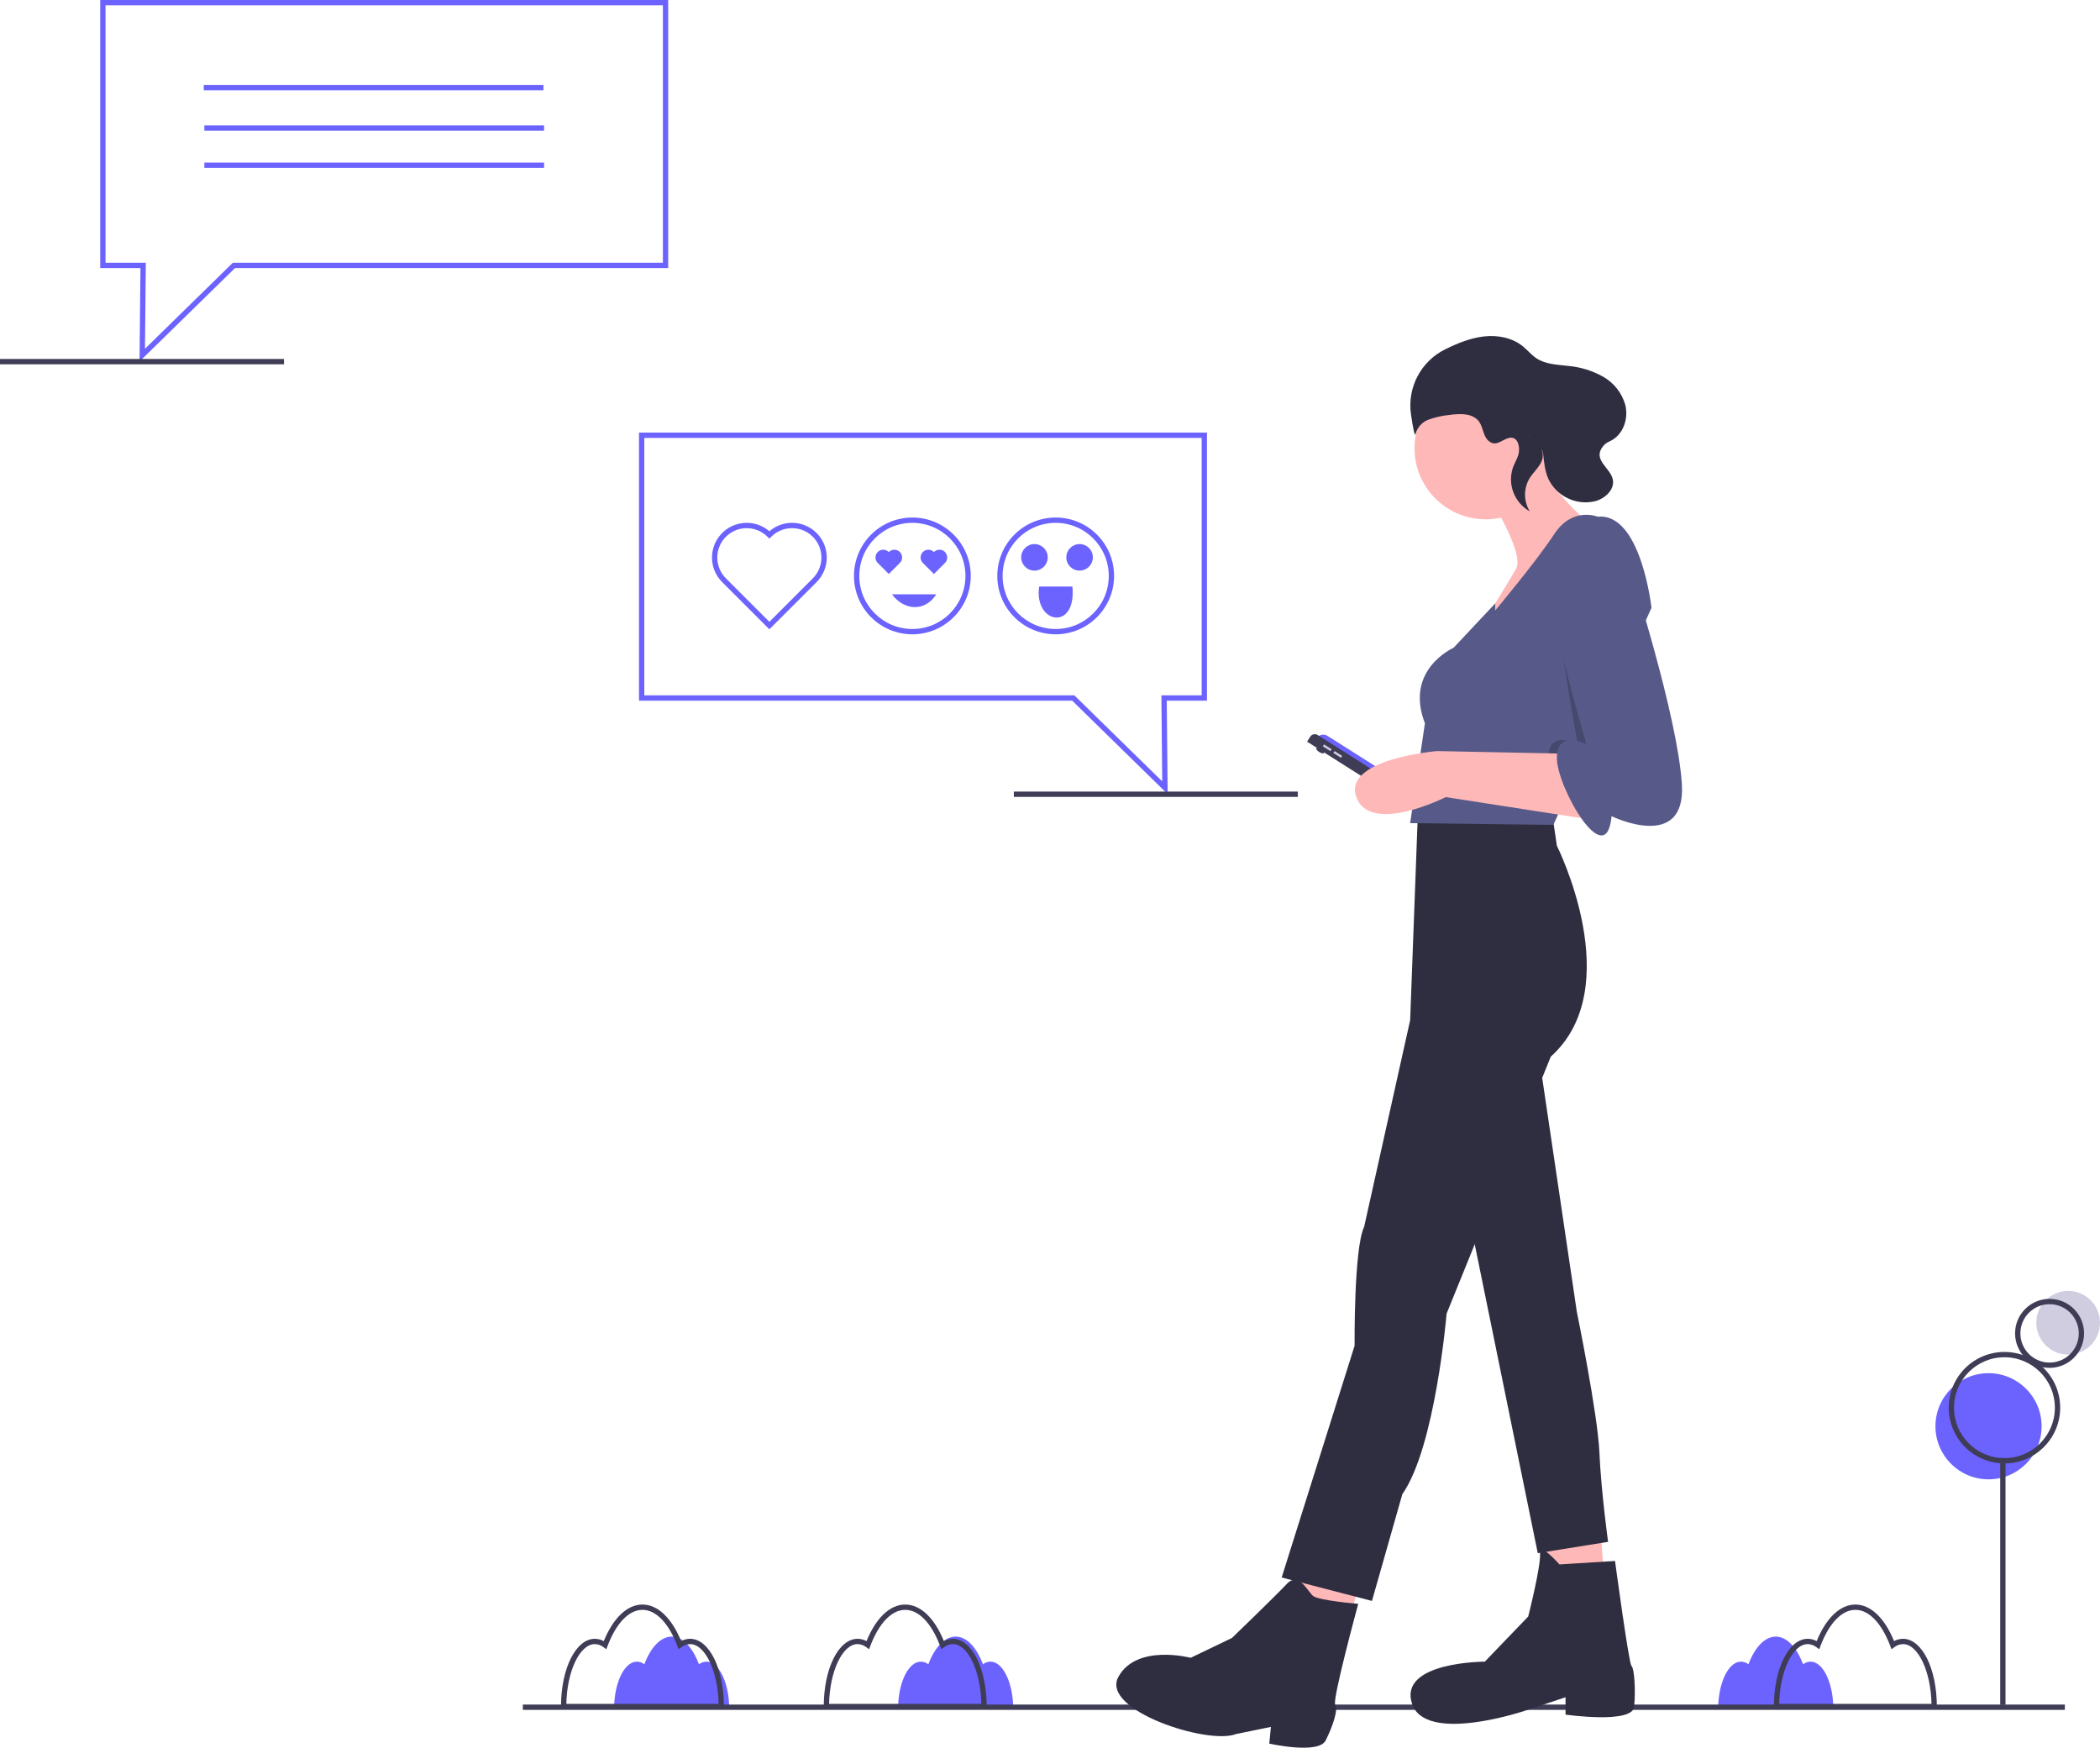
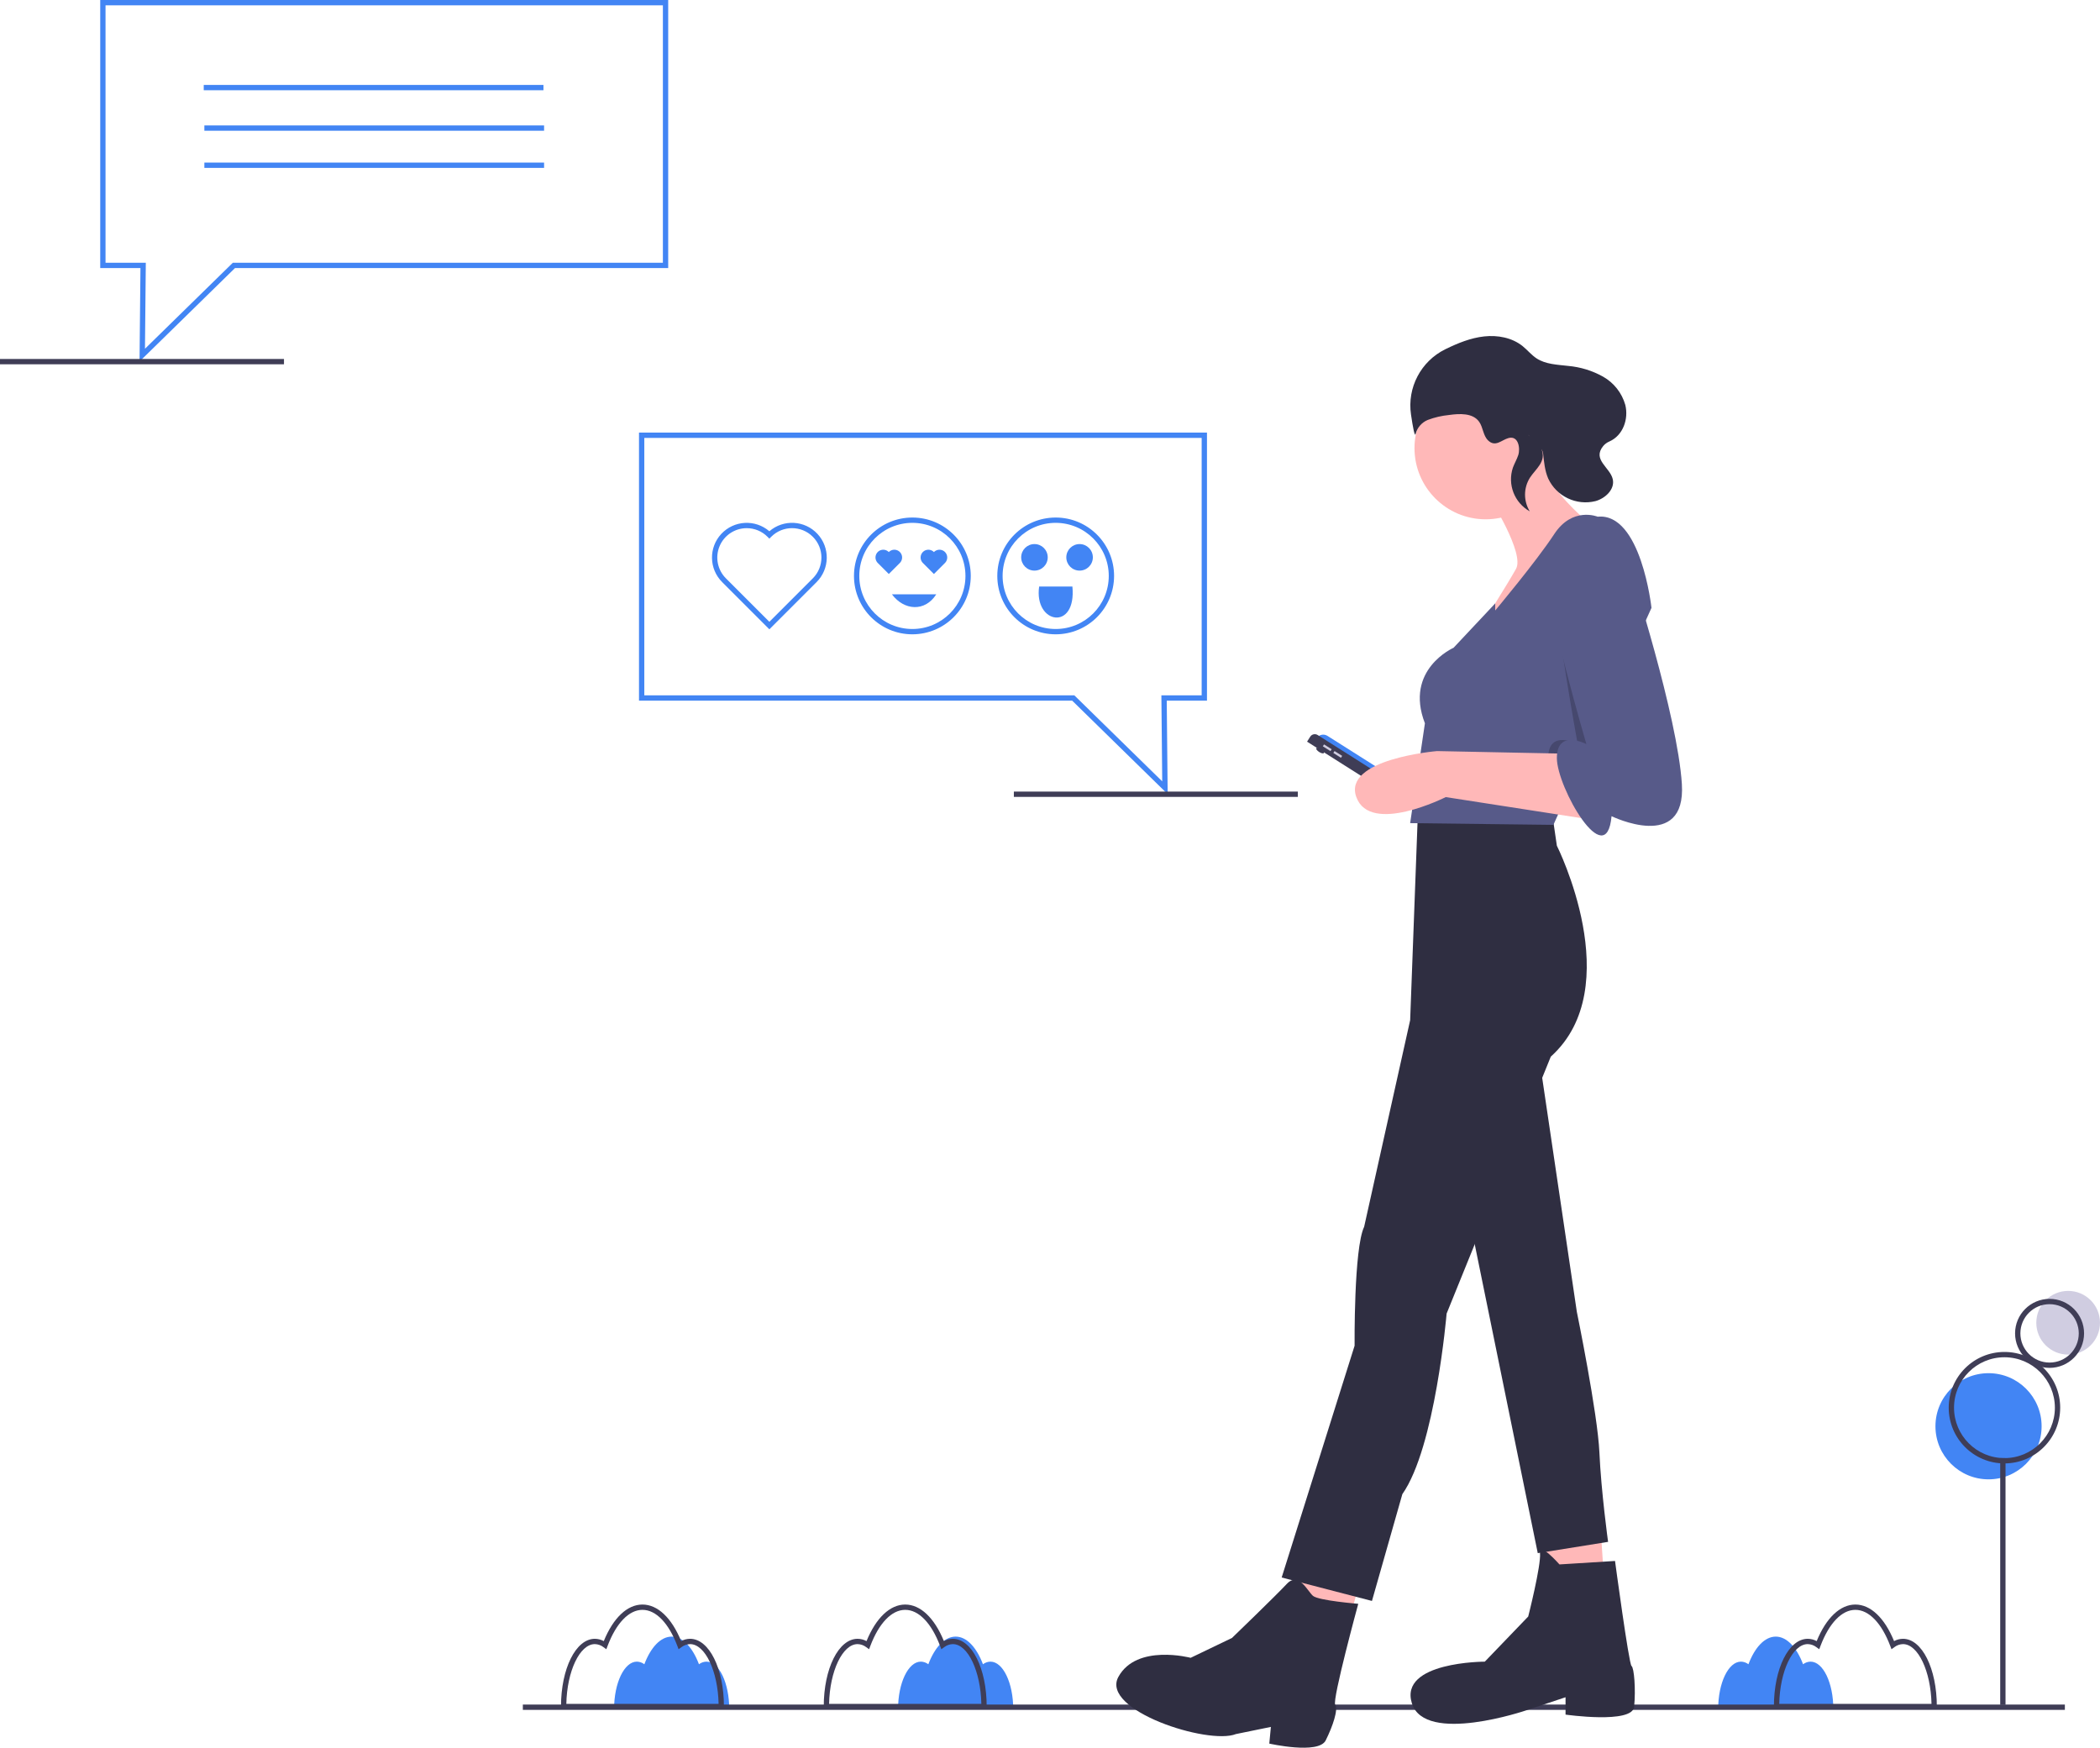
<svg xmlns="http://www.w3.org/2000/svg" id="ec936c20-b43f-4483-857e-3751b9040ca4" data-name="Layer 1" width="791.237" height="658.517" viewBox="0 0 791.237 658.517">
-   <path d="M577.556,746.826a4.777,4.777,0,0,0-2.816.991c-2.4-6.344-6.117-10.42-10.291-10.42s-7.891,4.077-10.291,10.42a4.777,4.777,0,0,0-2.816-.991c-4.743,0-8.588,8.021-8.588,17.916h43.391C586.144,754.847,582.299,746.826,577.556,746.826Z" transform="translate(-204.3814 -120.7416)" fill="#6c63ff" />
-   <path d="M470.556,746.826a4.777,4.777,0,0,0-2.816.991c-2.4-6.344-6.117-10.42-10.291-10.42s-7.891,4.077-10.291,10.42a4.777,4.777,0,0,0-2.816-.991c-4.743,0-8.588,8.021-8.588,17.916h43.391C479.144,754.847,475.299,746.826,470.556,746.826Z" transform="translate(-204.3814 -120.7416)" fill="#6c63ff" />
-   <path d="M886.556,746.826a4.777,4.777,0,0,0-2.816.991c-2.4-6.344-6.117-10.42-10.291-10.42s-7.891,4.077-10.291,10.42a4.777,4.777,0,0,0-2.816-.991c-4.743,0-8.588,8.021-8.588,17.916h43.391C895.144,754.847,891.299,746.826,886.556,746.826Z" transform="translate(-204.3814 -120.7416)" fill="#6c63ff" />
+   <path d="M577.556,746.826a4.777,4.777,0,0,0-2.816.991c-2.4-6.344-6.117-10.42-10.291-10.42s-7.891,4.077-10.291,10.42a4.777,4.777,0,0,0-2.816-.991c-4.743,0-8.588,8.021-8.588,17.916h43.391C586.144,754.847,582.299,746.826,577.556,746.826Z" transform="translate(-204.3814 -120.7416)" fill="#4285f4" />
+   <path d="M470.556,746.826a4.777,4.777,0,0,0-2.816.991c-2.4-6.344-6.117-10.42-10.291-10.42s-7.891,4.077-10.291,10.42a4.777,4.777,0,0,0-2.816-.991c-4.743,0-8.588,8.021-8.588,17.916h43.391C479.144,754.847,475.299,746.826,470.556,746.826Z" transform="translate(-204.3814 -120.7416)" fill="#4285f4" />
+   <path d="M886.556,746.826a4.777,4.777,0,0,0-2.816.991c-2.4-6.344-6.117-10.42-10.291-10.42s-7.891,4.077-10.291,10.42a4.777,4.777,0,0,0-2.816-.991c-4.743,0-8.588,8.021-8.588,17.916h43.391C895.144,754.847,891.299,746.826,886.556,746.826Z" transform="translate(-204.3814 -120.7416)" fill="#4285f4" />
  <rect x="197" y="642.258" width="581" height="2" fill="#3f3d56" />
  <path d="M576.144,764.742H514.753v-1c0-14.312,5.603-25.522,12.754-25.522a7.106,7.106,0,0,1,3.364.872c3.585-8.775,8.857-13.778,14.577-13.778s10.992,5.003,14.577,13.778a7.106,7.106,0,0,1,3.364-.872c7.152,0,12.754,11.211,12.754,25.522Zm-59.381-2h57.371c-.249-12.309-5.068-22.522-10.744-22.522a5.558,5.558,0,0,0-3.269,1.166l-1.059.768-.462-1.224c-3.275-8.653-8.068-13.616-13.151-13.616s-9.876,4.963-13.151,13.616l-.462,1.224-1.059-.768a5.558,5.558,0,0,0-3.269-1.166C521.831,740.219,517.012,750.433,516.763,762.742Z" transform="translate(-204.3814 -120.7416)" fill="#3f3d56" />
  <path d="M934.144,764.742h-61.392v-1c0-14.312,5.603-25.522,12.755-25.522a7.107,7.107,0,0,1,3.364.872c3.585-8.775,8.857-13.778,14.577-13.778,5.719,0,10.991,5.003,14.576,13.778a7.107,7.107,0,0,1,3.364-.872c7.152,0,12.755,11.211,12.755,25.522Zm-59.382-2h57.372c-.249-12.309-5.068-22.522-10.745-22.522a5.555,5.555,0,0,0-3.268,1.166l-1.06.768-.463-1.224c-3.274-8.653-8.068-13.616-13.15-13.616-5.083,0-9.877,4.963-13.151,13.616l-.463,1.224-1.06-.768a5.555,5.555,0,0,0-3.268-1.166C879.831,740.219,875.011,750.433,874.762,762.742Z" transform="translate(-204.3814 -120.7416)" fill="#3f3d56" />
  <path d="M477.144,764.742H415.753v-1c0-14.312,5.603-25.522,12.754-25.522a7.106,7.106,0,0,1,3.364.872c3.585-8.775,8.857-13.778,14.577-13.778s10.992,5.003,14.577,13.778a7.106,7.106,0,0,1,3.364-.872c7.152,0,12.754,11.211,12.754,25.522Zm-59.381-2h57.371c-.249-12.309-5.068-22.522-10.744-22.522a5.558,5.558,0,0,0-3.269,1.166l-1.059.768-.462-1.224c-3.275-8.653-8.068-13.616-13.151-13.616s-9.876,4.963-13.151,13.616l-.462,1.224-1.059-.768a5.558,5.558,0,0,0-3.269-1.166C422.831,740.219,418.012,750.433,417.763,762.742Z" transform="translate(-204.3814 -120.7416)" fill="#3f3d56" />
  <ellipse cx="701.775" cy="403.558" rx="0.638" ry="1.702" transform="translate(-219.0034 659.8076) rotate(-57.656)" fill="#3f3d56" />
-   <path d="M721.118,385.901h0a2.978,2.978,0,0,1,2.978,2.978v44.665a2.978,2.978,0,0,1-2.978,2.978h0a0,0,0,0,1,0,0v-50.62A0,0,0,0,1,721.118,385.901Z" transform="matrix(0.535, -0.84485, 0.84485, 0.535, -215.7826, 680.9659)" fill="#6c63ff" />
+   <path d="M721.118,385.901h0a2.978,2.978,0,0,1,2.978,2.978v44.665a2.978,2.978,0,0,1-2.978,2.978h0a0,0,0,0,1,0,0v-50.62A0,0,0,0,1,721.118,385.901Z" transform="matrix(0.535, -0.84485, 0.84485, 0.535, -215.7826, 680.9659)" fill="#4285f4" />
  <path d="M719.228,385.538h2.219a2.035,2.035,0,0,1,2.035,2.035v50.855a2.41,2.41,0,0,1-2.41,2.41h-1.844a0,0,0,0,1,0,0V385.538A0,0,0,0,1,719.228,385.538Z" transform="translate(-218.0344 680.8278) rotate(-57.656)" fill="#3f3d56" />
  <rect x="704.039" y="400.79" width="0.851" height="3.403" transform="translate(-216.852 661.5838) rotate(-57.656)" fill="#d0cde1" />
  <rect x="707.992" y="403.293" width="0.851" height="3.403" transform="translate(-217.1288 666.0877) rotate(-57.656)" fill="#d0cde1" />
  <circle cx="559.773" cy="168.846" r="26.821" fill="#ffb8b8" />
  <path d="M765.79,308.558s13.083,20.606,9.813,26.494S762.192,356.967,762.192,356.967s45.138-33.363,39.25-40.558c0,0-13.41-11.448-14.065-18.644Z" transform="translate(-204.3814 -120.7416)" fill="#ffb8b8" />
  <polygon points="582.342 581.607 583.65 602.214 604.584 598.616 603.275 578.664 582.342 581.607" fill="#ffb8b8" />
  <polygon points="489.123 593.074 485.198 606.157 508.421 610.409 511.692 598.307 489.123 593.074" fill="#ffb8b8" />
  <path d="M788.849,424.837l2.126,14.555s26.821,53.315-2.29,79.481l-39.25,96.817s-4.252,50.371-16.681,68.034L721.307,723.955l-34.017-8.831,27.475-87.331s-.327-36.633,3.598-44.811l17.335-77.846,3.107-83.243S784.597,418.622,788.849,424.837Z" transform="translate(-204.3814 -120.7416)" fill="#2f2e41" />
  <path d="M783.78,515.584l14.719,99.434s7.85,38.269,8.504,52.988,3.271,33.69,3.271,33.69l-26.494,4.252-26.167-128.217Z" transform="translate(-204.3814 -120.7416)" fill="#2f2e41" />
  <path d="M812.89,708.891l-20.933,1.308s-7.793-8.831-7.331-4.252-4.444,23.877-4.444,23.877l-16.354,17.008s-32.381,0-27.475,15.7,43.175,2.617,43.175,2.617l14.719-4.906v6.542s25.185,3.598,25.84-2.944,0-14.719-.981-15.373S812.89,708.891,812.89,708.891Z" transform="translate(-204.3814 -120.7416)" fill="#2f2e41" />
  <path d="M716.144,725.036s-14.963-1.197-17.058-2.993-5.387-9.277-9.876-4.489-20.649,20.35-20.649,20.35l-15.562,7.482s-20.35-5.387-27.233,7.182,33.817,25.737,44.291,21.547l13.168-2.693-.599,6.285s18.554,4.19,21.248-1.197,4.788-11.671,3.591-13.467S716.144,725.036,716.144,725.036Z" transform="translate(-204.3814 -120.7416)" fill="#2f2e41" />
  <path d="M826.628,349.771l-23.171,51.264-10.061,22.255-3.729,8.252-53.969-.654,5.56-37.615c-7.85-20.279,10.794-28.456,10.794-28.456l15.7-16.73v2.666s15.373-18.317,22.242-28.783,16.354-6.542,16.354-6.542C822.703,313.792,826.628,349.771,826.628,349.771Z" transform="translate(-204.3814 -120.7416)" fill="#575a89" />
  <path d="M803.457,401.035l-10.061,22.255c-3.232-6.045-5.691-12.89-5.691-16.933,0-11.121,11.121-5.233,11.121-5.233s-8.995-49.226-8.995-63.945C789.831,327.402,797.982,370.789,803.457,401.035Z" transform="translate(-204.3814 -120.7416)" opacity="0.2" />
  <path d="M794.573,404.721l-48.736-.981s-35.652,2.944-30.419,17.335,33.69,0,33.69,0l56.913,8.831Z" transform="translate(-204.3814 -120.7416)" fill="#ffb8b8" />
  <path d="M803.732,318.044s-17.008,1.308-17.008,16.027,15.373,67.052,15.373,67.052-11.121-5.888-11.121,5.233,18.644,43.502,20.606,21.915c0,0,28.129,13.738,26.494-12.102s-19.298-80.463-19.298-80.463S816.815,317.063,803.732,318.044Z" transform="translate(-204.3814 -120.7416)" fill="#575a89" />
  <path d="M765.047,286.67c-1.878-1.818-1.844-4.883-3.357-7.014-2.377-3.346-7.326-3.122-11.39-2.544a31.391,31.391,0,0,0-7.948,1.847,7.832,7.832,0,0,0-4.598,5.265c-.318,1.318-1.02-2.422-1.734-7.266a23.593,23.593,0,0,1,12.913-24.62q.08-.039.158-.077c4.596-2.234,9.411-4.206,14.491-4.76s10.501.449,14.485,3.649c1.821,1.463,3.302,3.34,5.255,4.622,3.43,2.252,7.774,2.362,11.85,2.836a32.934,32.934,0,0,1,13.21,4.052,17.85,17.85,0,0,1,8.383,10.662c1.291,5.258-.816,11.473-5.985,13.754a6.229,6.229,0,0,0-2.336,1.714c-4.245,5.189,2.608,8.028,3.601,12.545.829,3.769-2.795,7.181-6.512,8.219a15.531,15.531,0,0,1-17.826-8.517c-1.275-2.956-1.565-6.227-1.912-9.428-.397-3.664-10.007-10.3-3.519-5.308a9.059,9.059,0,0,1,2.878,3.64c1.974,4.725-2.123,7.406-4.319,10.78a11.999,11.999,0,0,0-.068,12.688,13.834,13.834,0,0,1-6.359-16.464c.589-1.603,1.482-3.085,2.017-4.707.835-2.531.097-7.449-3.638-6.452C770.121,286.497,767.843,289.376,765.047,286.67Z" transform="translate(-204.3814 -120.7416)" fill="#2f2e41" />
  <circle cx="779.237" cy="498.398" r="12" fill="#d0cde1" />
-   <circle cx="749.237" cy="537.398" r="20" fill="#6c63ff" />
+   <circle cx="749.237" cy="537.398" r="20" fill="#4285f4" />
  <rect x="753.639" y="549.398" width="2" height="93" fill="#3f3d56" />
  <path d="M959.619,672.14a21,21,0,1,1,21-21A21.024,21.024,0,0,1,959.619,672.14Zm0-40a19,19,0,1,0,19,19A19.022,19.022,0,0,0,959.619,632.14Z" transform="translate(-204.3814 -120.7416)" fill="#3f3d56" />
  <path d="M976.619,636.14a13,13,0,1,1,13-13A13.015,13.015,0,0,1,976.619,636.14Zm0-24a11,11,0,1,0,11,11A11.012,11.012,0,0,0,976.619,612.14Z" transform="translate(-204.3814 -120.7416)" fill="#3f3d56" />
-   <path d="M644.333,419.953l-35.971-35.211H445.144v-101h214v101H643.986ZM447.144,382.742H609.177l33.108,32.408-.319-32.408h15.178v-97h-210Z" transform="translate(-204.3814 -120.7416)" fill="#6c63ff" />
-   <path d="M256.955,256.952l.347-35.21H242.144v-101h214v101H292.927Zm-12.811-37.21h15.177l-.319,32.408,33.108-32.408h162.033v-97h-210Z" transform="translate(-204.3814 -120.7416)" fill="#6c63ff" />
-   <rect x="76.763" y="32" width="128" height="2" fill="#6c63ff" />
-   <path d="M494.263,357.854l-17.786-17.786a13.077,13.077,0,0,1,17.786-19.151,13.077,13.077,0,0,1,17.787,19.151Zm-8.54-38.105a11.072,11.072,0,0,0-7.833,18.905l16.372,16.372,16.373-16.372a11.077,11.077,0,0,0-15.666-15.666l-.707.707-.707-.707A11.044,11.044,0,0,0,485.723,319.749Z" transform="translate(-204.3814 -120.7416)" fill="#6c63ff" />
-   <path d="M556.263,328.755a2.922,2.922,0,1,0-4.132,4.132l4.132,4.132,4.132-4.132a2.922,2.922,0,1,0-4.132-4.132Z" transform="translate(-204.3814 -120.7416)" fill="#6c63ff" />
-   <path d="M539.263,328.755a2.922,2.922,0,1,0-4.132,4.132l4.132,4.132,4.132-4.132a2.922,2.922,0,1,0-4.132-4.132Z" transform="translate(-204.3814 -120.7416)" fill="#6c63ff" />
-   <path d="M548.144,359.742a22,22,0,1,1,22-22A22.025,22.025,0,0,1,548.144,359.742Zm0-42a20,20,0,1,0,20,20A20.023,20.023,0,0,0,548.144,317.742Z" transform="translate(-204.3814 -120.7416)" fill="#6c63ff" />
-   <path d="M602.144,359.742a22,22,0,1,1,22-22A22.025,22.025,0,0,1,602.144,359.742Zm0-42a20,20,0,1,0,20,20A20.023,20.023,0,0,0,602.144,317.742Z" transform="translate(-204.3814 -120.7416)" fill="#6c63ff" />
-   <circle cx="406.763" cy="210" r="5" fill="#6c63ff" />
-   <circle cx="389.763" cy="210" r="5" fill="#6c63ff" />
-   <path d="M595.911,341.742c-2.04,14.115,14.151,16.978,12.53-.001C608.537,341.729,596.564,341.75,595.911,341.742Z" transform="translate(-204.3814 -120.7416)" fill="#6c63ff" />
-   <path d="M540.439,344.671c4.573,6.147,12.479,6.699,16.705,0Z" transform="translate(-204.3814 -120.7416)" fill="#6c63ff" />
-   <rect x="77" y="47.258" width="128" height="2" fill="#6c63ff" />
-   <rect x="77" y="61.258" width="128" height="2" fill="#6c63ff" />
+   <path d="M644.333,419.953l-35.971-35.211H445.144v-101h214v101H643.986ZM447.144,382.742H609.177l33.108,32.408-.319-32.408h15.178v-97h-210Z" transform="translate(-204.3814 -120.7416)" fill="#4285f4" />
+   <path d="M256.955,256.952l.347-35.21H242.144v-101h214v101H292.927Zm-12.811-37.21h15.177l-.319,32.408,33.108-32.408h162.033v-97h-210Z" transform="translate(-204.3814 -120.7416)" fill="#4285f4" />
+   <rect x="76.763" y="32" width="128" height="2" fill="#4285f4" />
+   <path d="M494.263,357.854l-17.786-17.786a13.077,13.077,0,0,1,17.786-19.151,13.077,13.077,0,0,1,17.787,19.151Zm-8.54-38.105a11.072,11.072,0,0,0-7.833,18.905l16.372,16.372,16.373-16.372a11.077,11.077,0,0,0-15.666-15.666l-.707.707-.707-.707A11.044,11.044,0,0,0,485.723,319.749Z" transform="translate(-204.3814 -120.7416)" fill="#4285f4" />
+   <path d="M556.263,328.755a2.922,2.922,0,1,0-4.132,4.132l4.132,4.132,4.132-4.132a2.922,2.922,0,1,0-4.132-4.132Z" transform="translate(-204.3814 -120.7416)" fill="#4285f4" />
+   <path d="M539.263,328.755a2.922,2.922,0,1,0-4.132,4.132l4.132,4.132,4.132-4.132a2.922,2.922,0,1,0-4.132-4.132Z" transform="translate(-204.3814 -120.7416)" fill="#4285f4" />
+   <path d="M548.144,359.742a22,22,0,1,1,22-22A22.025,22.025,0,0,1,548.144,359.742Zm0-42a20,20,0,1,0,20,20A20.023,20.023,0,0,0,548.144,317.742Z" transform="translate(-204.3814 -120.7416)" fill="#4285f4" />
+   <path d="M602.144,359.742a22,22,0,1,1,22-22A22.025,22.025,0,0,1,602.144,359.742Zm0-42a20,20,0,1,0,20,20A20.023,20.023,0,0,0,602.144,317.742Z" transform="translate(-204.3814 -120.7416)" fill="#4285f4" />
+   <circle cx="406.763" cy="210" r="5" fill="#4285f4" />
+   <circle cx="389.763" cy="210" r="5" fill="#4285f4" />
+   <path d="M595.911,341.742c-2.04,14.115,14.151,16.978,12.53-.001C608.537,341.729,596.564,341.75,595.911,341.742Z" transform="translate(-204.3814 -120.7416)" fill="#4285f4" />
+   <path d="M540.439,344.671c4.573,6.147,12.479,6.699,16.705,0Z" transform="translate(-204.3814 -120.7416)" fill="#4285f4" />
+   <rect x="77" y="47.258" width="128" height="2" fill="#4285f4" />
+   <rect x="77" y="61.258" width="128" height="2" fill="#4285f4" />
  <rect y="135.258" width="107" height="2" fill="#3f3d56" />
  <rect x="382" y="298.258" width="107" height="2" fill="#3f3d56" />
</svg>
